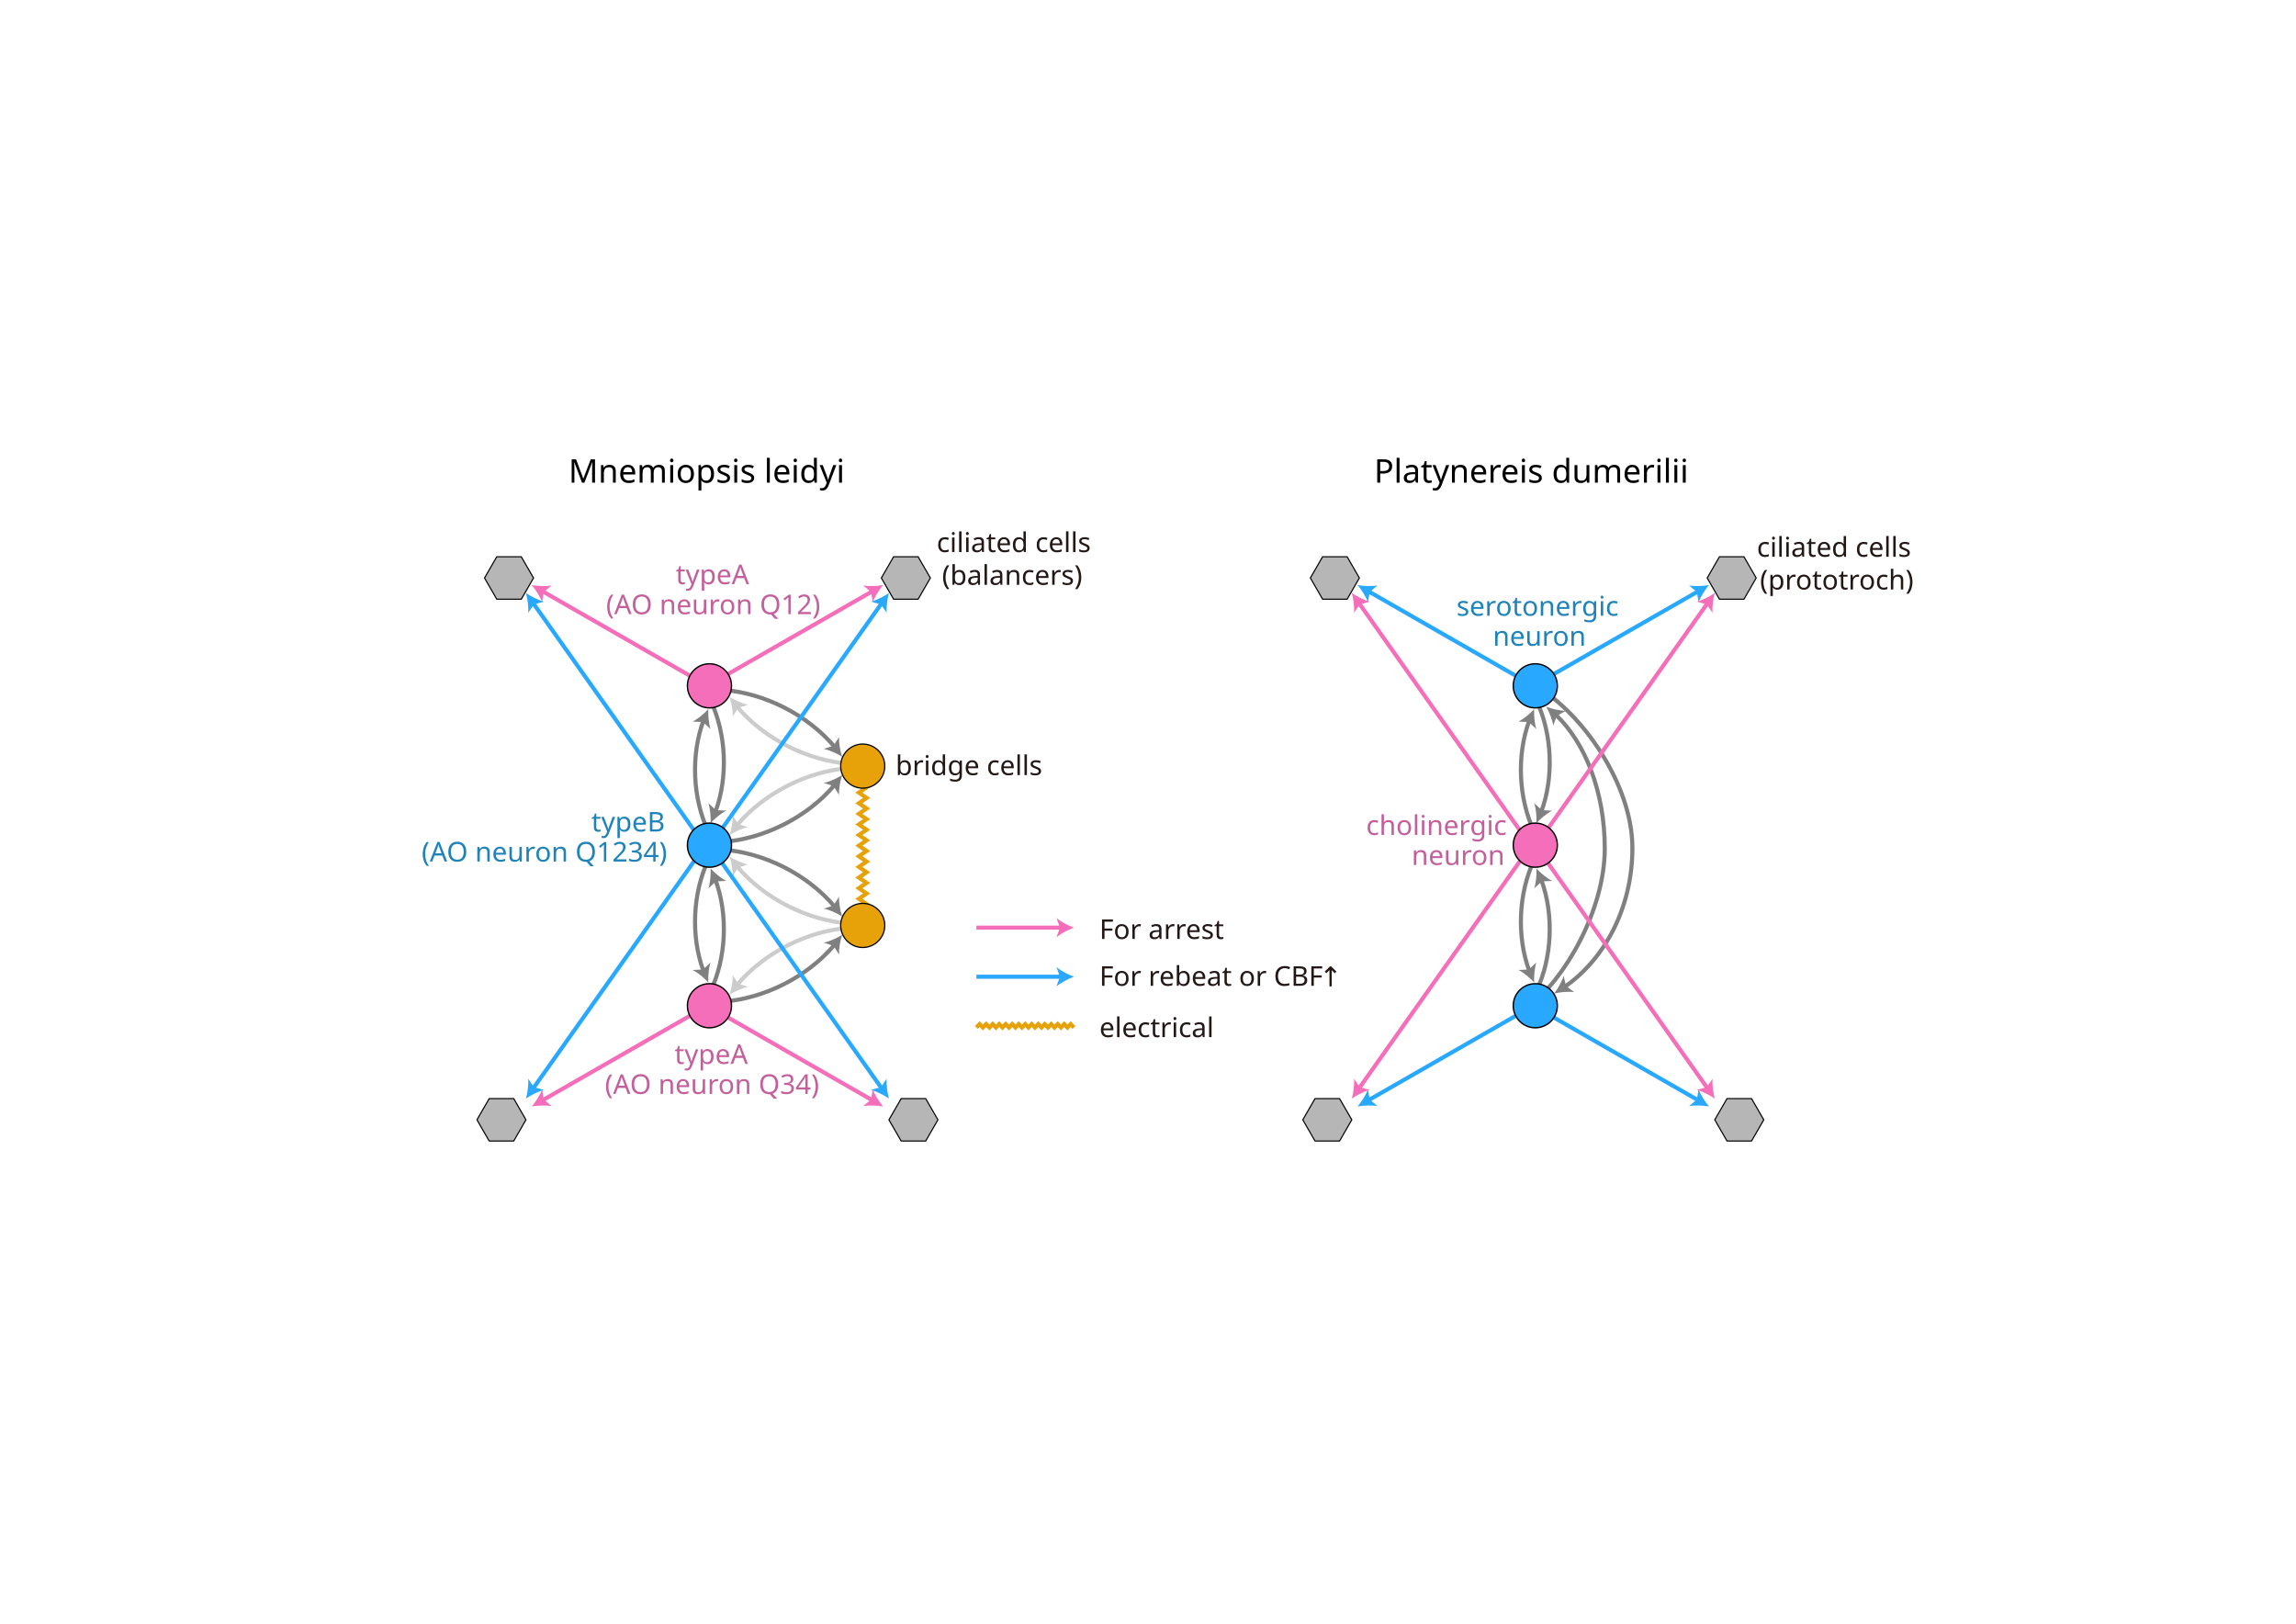
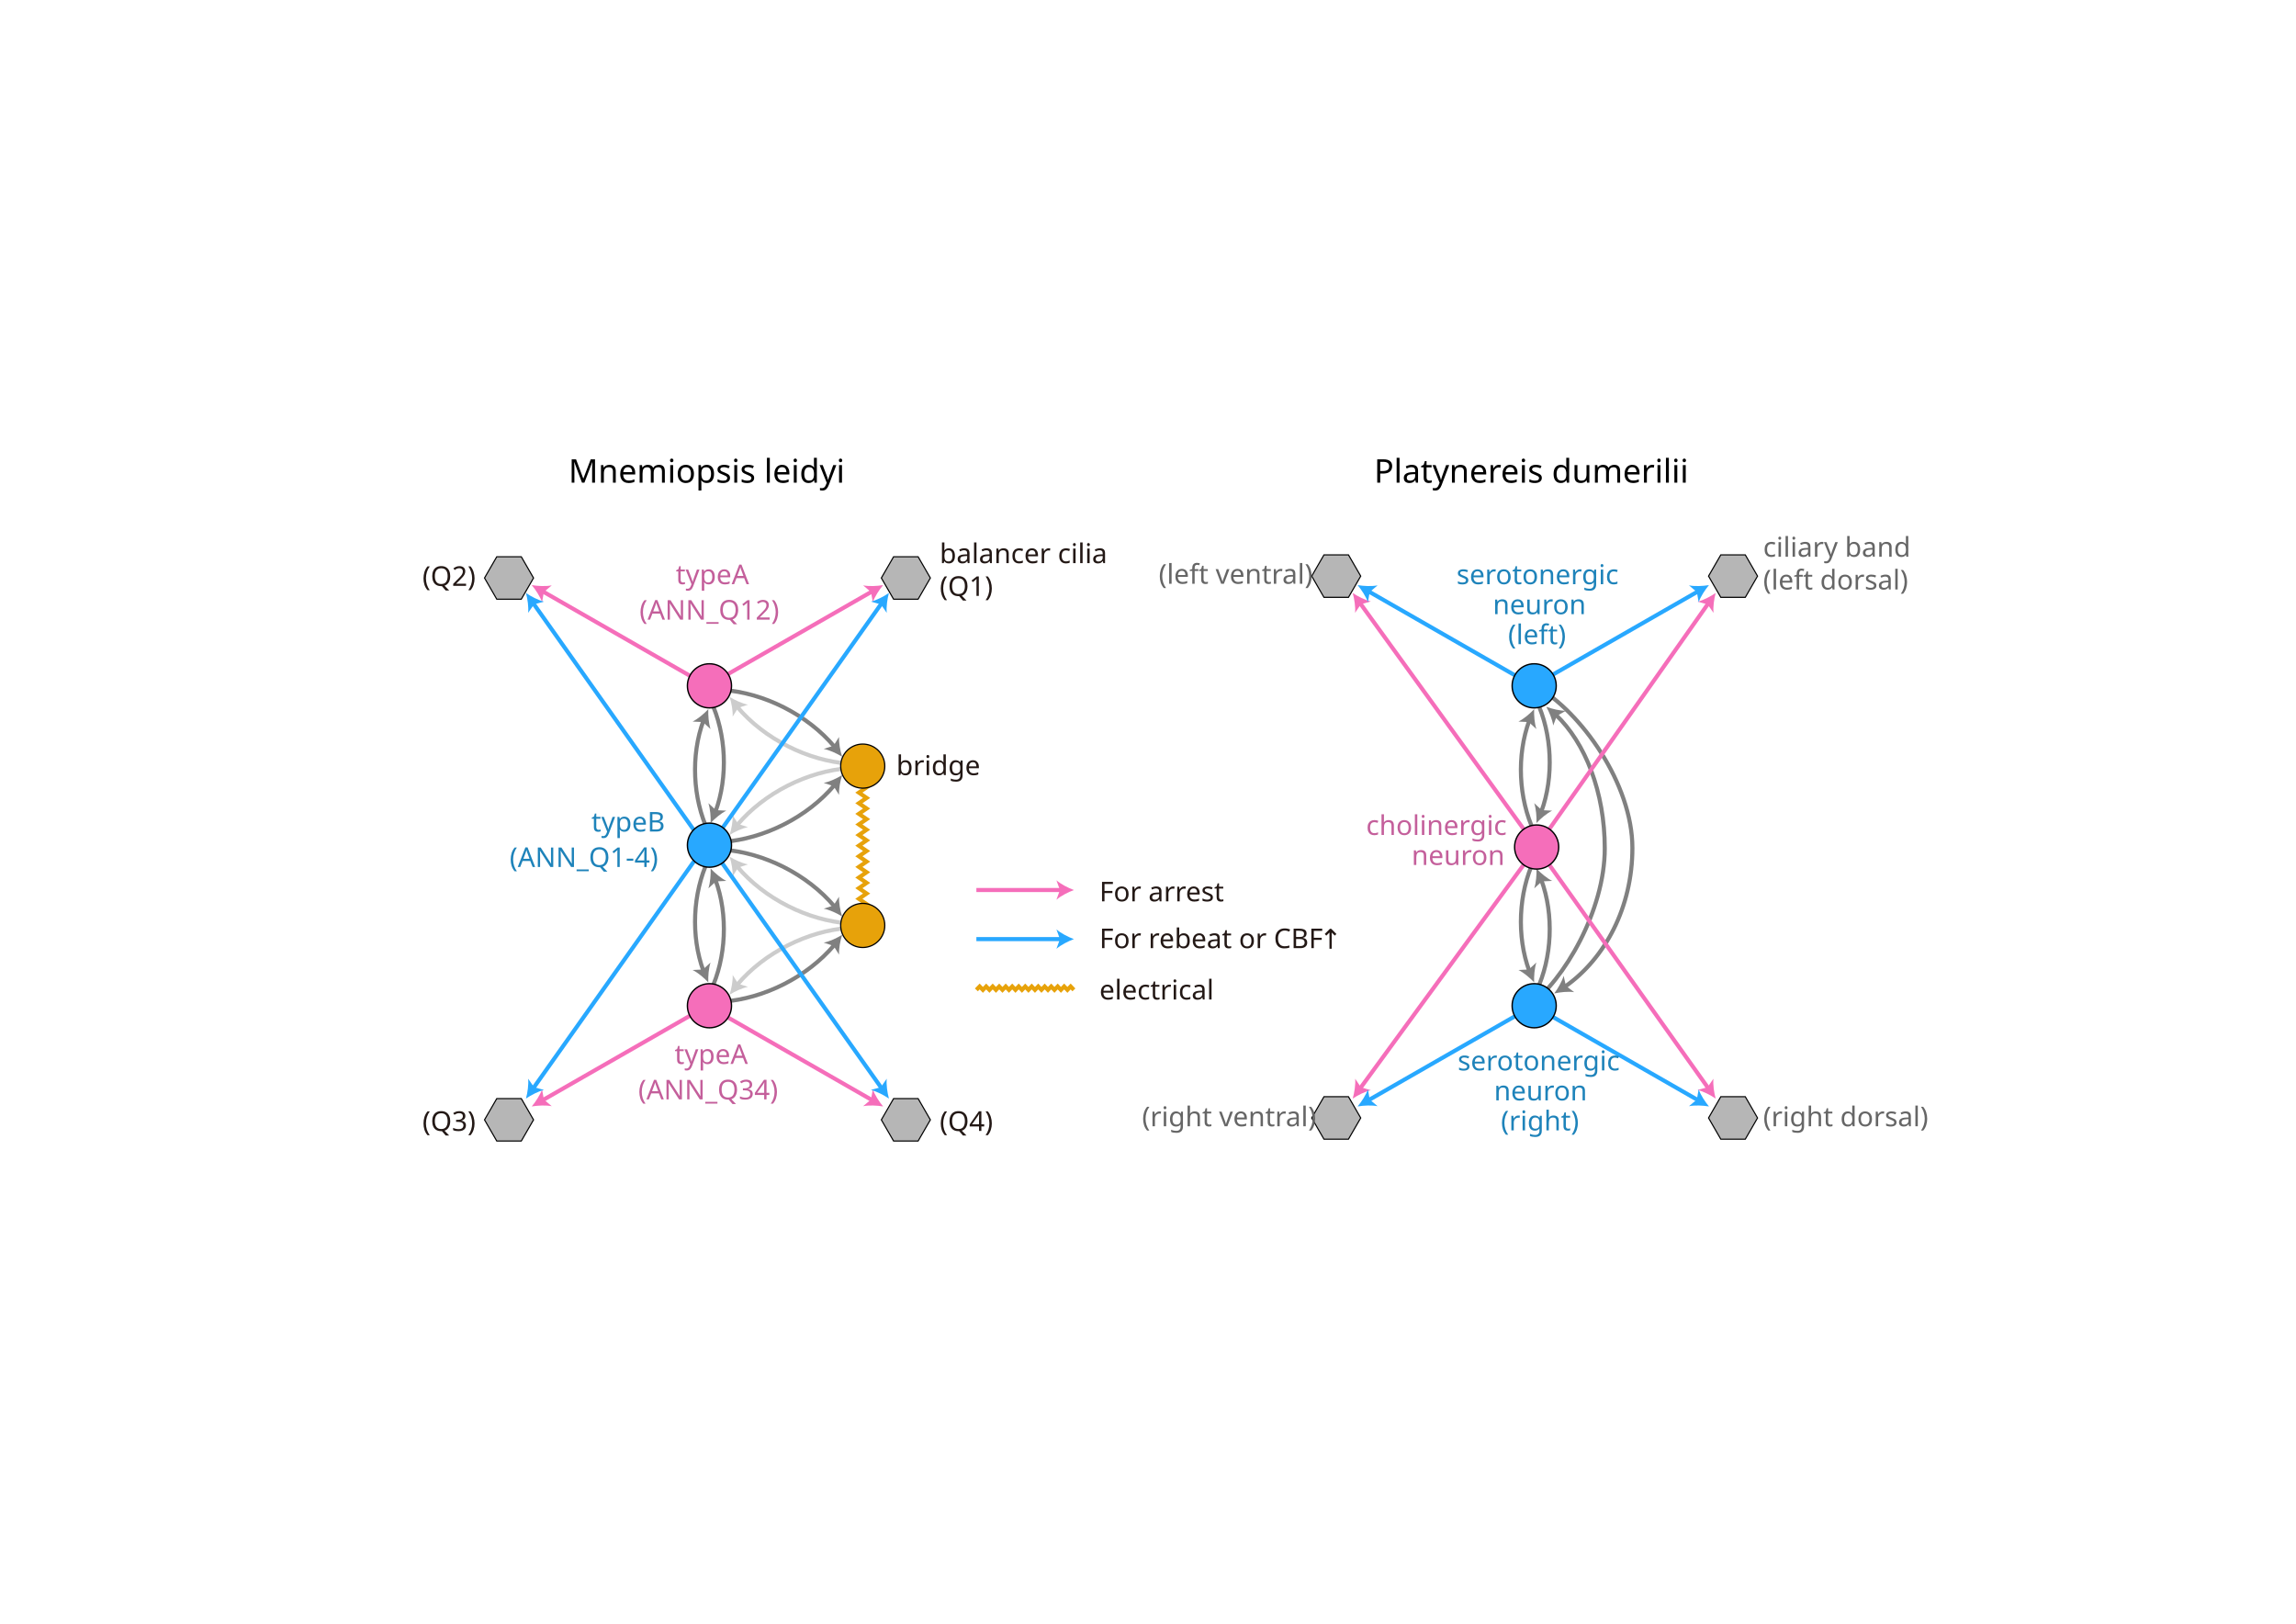
<svg xmlns="http://www.w3.org/2000/svg" version="1.1" id="レイヤー_1" x="0px" y="0px" width="841.89px" height="595.28px" viewBox="0 0 841.89 595.28" enable-background="new 0 0 841.89 595.28" xml:space="preserve">
  <g>
    <g>
      <g>
        <path fill="none" stroke="#808080" stroke-width="1.5" stroke-miterlimit="10" d="M562.505,304.852     c-5.689-12.114-6.461-27.858-1.748-40.693" />
        <g>
          <path fill="#808080" d="M562.532,259.994c-0.091,2.27,0.137,5.228,0.825,7.289l-2.796-2.563l-3.788-0.182      C558.723,263.576,560.983,261.656,562.532,259.994z" />
        </g>
      </g>
    </g>
    <g>
      <g>
        <path fill="none" stroke="#808080" stroke-width="1.5" stroke-miterlimit="10" d="M562.505,315.301     c-5.689,12.114-6.461,27.858-1.748,40.693" />
        <g>
          <path fill="#808080" d="M562.532,360.158c-1.549-1.662-3.811-3.582-5.76-4.544l3.789-0.182l2.795-2.563      C562.669,354.931,562.441,357.889,562.532,360.158z" />
        </g>
      </g>
    </g>
    <g>
      <g>
        <path fill="none" stroke="#808080" stroke-width="1.5" stroke-miterlimit="10" d="M570.45,262.021     c10.8,10.207,17.983,28.354,17.983,49.035c0,22.824-14.99,48.273-27.688,57.66" />
        <g>
          <path fill="#808080" d="M566.985,259.113c1.102,1.986,2.229,4.73,2.543,6.881l1.343-3.547l3.302-1.866      C572,260.598,569.116,259.9,566.985,259.113z" />
        </g>
      </g>
    </g>
    <g>
      <g>
        <path fill="none" stroke="#808080" stroke-width="1.5" stroke-miterlimit="10" d="M573.722,361.802     c14.882-10.359,24.841-29.277,24.841-50.894c0-23.422-18.632-49.838-35.604-59.473" />
        <g>
          <path fill="#808080" d="M569.893,364.215c2.219-0.49,5.17-0.788,7.32-0.476l-3.017-2.299l-0.848-3.696      C572.745,359.832,571.255,362.397,569.893,364.215z" />
        </g>
      </g>
    </g>
    <g>
      <g>
        <path fill="none" stroke="#808080" stroke-width="1.5" stroke-miterlimit="10" d="M563.413,256.885     c5.691,12.114,6.462,27.859,1.748,40.695" />
        <g>
          <path fill="#808080" d="M563.386,301.744c0.091-2.27-0.137-5.228-0.825-7.289l2.796,2.563l3.788,0.182      C567.196,298.162,564.935,300.082,563.386,301.744z" />
        </g>
      </g>
    </g>
    <g>
      <g>
        <path fill="none" stroke="#808080" stroke-width="1.5" stroke-miterlimit="10" d="M563.413,363.268     c5.691-12.116,6.462-27.86,1.749-40.695" />
        <g>
          <path fill="#808080" d="M563.386,318.408c1.549,1.661,3.811,3.581,5.76,4.544l-3.789,0.182l-2.794,2.563      C563.25,323.636,563.477,320.678,563.386,318.408z" />
        </g>
      </g>
    </g>
  </g>
  <g>
    <g opacity="0.4">
      <g>
        <g>
          <path fill="none" stroke="#808080" stroke-width="1.5" stroke-miterlimit="10" d="M311.348,279.982      c-15.122-1.059-31.128-9.068-41.079-20.905" />
          <g>
            <path fill="#808080" d="M267.519,255.482c1.933,1.194,4.621,2.449,6.754,2.863l-3.606,1.175l-2.02,3.21       C268.767,260.561,268.205,257.647,267.519,255.482z" />
          </g>
        </g>
      </g>
      <g>
        <g>
          <path fill="none" stroke="#808080" stroke-width="1.5" stroke-miterlimit="10" d="M311.348,281.605      c-15.122,1.06-31.128,9.07-41.079,20.907" />
          <g>
            <path fill="#808080" d="M267.519,306.107c0.686-2.166,1.248-5.079,1.128-7.249l2.02,3.211l3.606,1.175       C272.139,303.658,269.451,304.913,267.519,306.107z" />
          </g>
        </g>
      </g>
      <g>
        <g>
          <path fill="none" stroke="#808080" stroke-width="1.5" stroke-miterlimit="10" d="M311.348,340.168      c-15.122,1.06-31.128,9.07-41.079,20.907" />
          <g>
            <path fill="#808080" d="M267.519,364.67c0.686-2.166,1.248-5.079,1.128-7.249l2.02,3.211l3.606,1.175       C272.139,362.221,269.451,363.476,267.519,364.67z" />
          </g>
        </g>
      </g>
      <g>
        <g>
          <path fill="none" stroke="#808080" stroke-width="1.5" stroke-miterlimit="10" d="M311.348,338.547      c-15.122-1.06-31.128-9.07-41.079-20.907" />
          <g>
            <path fill="#808080" d="M267.519,314.045c1.933,1.194,4.621,2.449,6.754,2.863l-3.606,1.175l-2.02,3.21       C268.767,319.123,268.205,316.21,267.519,314.045z" />
          </g>
        </g>
      </g>
    </g>
    <g>
      <g>
        <path fill="none" stroke="#808080" stroke-width="1.5" stroke-miterlimit="10" d="M264.961,252.926     c15.121,1.06,31.128,9.07,41.078,20.907" />
        <g>
          <path fill="#808080" d="M308.789,277.428c-1.933-1.194-4.621-2.449-6.754-2.863l3.606-1.175l2.02-3.21      C307.542,272.35,308.103,275.263,308.789,277.428z" />
        </g>
      </g>
    </g>
    <g>
      <g>
        <path fill="none" stroke="#808080" stroke-width="1.5" stroke-miterlimit="10" d="M264.961,367.227     c15.121-1.06,31.128-9.07,41.078-20.907" />
        <g>
          <path fill="#808080" d="M308.789,342.725c-0.686,2.166-1.247,5.079-1.128,7.249l-2.02-3.211l-3.606-1.175      C304.169,345.174,306.857,343.919,308.789,342.725z" />
        </g>
      </g>
    </g>
    <g>
      <g>
        <path fill="none" stroke="#808080" stroke-width="1.5" stroke-miterlimit="10" d="M260.596,256.885     c5.691,12.114,6.462,27.859,1.749,40.695" />
        <g>
          <path fill="#808080" d="M260.568,301.744c0.09-2.27-0.137-5.228-0.825-7.289l2.795,2.563l3.788,0.182      C264.378,298.162,262.117,300.082,260.568,301.744z" />
        </g>
      </g>
    </g>
    <g>
      <g>
        <path fill="none" stroke="#808080" stroke-width="1.5" stroke-miterlimit="10" d="M260.596,363.268     c5.691-12.116,6.462-27.86,1.749-40.695" />
        <g>
          <path fill="#808080" d="M260.568,318.408c1.549,1.661,3.811,3.581,5.76,4.544l-3.789,0.182l-2.795,2.563      C260.432,323.636,260.66,320.678,260.568,318.408z" />
        </g>
      </g>
    </g>
    <g>
      <g>
        <path fill="none" stroke="#808080" stroke-width="1.5" stroke-miterlimit="10" d="M264.961,308.662     c15.121-1.059,31.128-9.068,41.078-20.905" />
        <g>
          <path fill="#808080" d="M308.789,284.162c-0.686,2.166-1.247,5.079-1.128,7.249l-2.02-3.211l-3.606-1.175      C304.169,286.611,306.857,285.356,308.789,284.162z" />
        </g>
      </g>
    </g>
    <g>
      <g>
        <path fill="none" stroke="#808080" stroke-width="1.5" stroke-miterlimit="10" d="M264.961,311.488     c15.121,1.06,31.128,9.07,41.078,20.907" />
        <g>
          <path fill="#808080" d="M308.789,335.99c-1.933-1.194-4.621-2.449-6.754-2.863l3.606-1.175l2.02-3.21      C307.542,330.912,308.103,333.825,308.789,335.99z" />
        </g>
      </g>
    </g>
    <g>
      <g>
        <path fill="none" stroke="#808080" stroke-width="1.5" stroke-miterlimit="10" d="M259.688,304.852     c-5.69-12.114-6.46-27.858-1.749-40.693" />
        <g>
          <path fill="#808080" d="M259.715,259.994c-0.09,2.27,0.137,5.228,0.825,7.289l-2.795-2.563l-3.788-0.182      C255.905,263.576,258.167,261.656,259.715,259.994z" />
        </g>
      </g>
    </g>
    <g>
      <g>
        <path fill="none" stroke="#808080" stroke-width="1.5" stroke-miterlimit="10" d="M259.688,315.301     c-5.69,12.114-6.46,27.858-1.749,40.693" />
        <g>
          <path fill="#808080" d="M259.715,360.158c-1.549-1.662-3.811-3.582-5.759-4.544l3.789-0.182l2.795-2.563      C259.851,354.931,259.624,357.889,259.715,360.158z" />
        </g>
      </g>
    </g>
  </g>
  <g>
    <g>
      <g>
-         <line fill="none" stroke="#F56EBA" stroke-width="1.5" stroke-miterlimit="10" x1="562.96" y1="310.303" x2="626.146" y2="221.088" />
-         <g>
-           <path fill="#F56EBA" d="M628.763,217.394c-0.586,2.194-1.013,5.131-0.794,7.293l-2.165-3.114l-3.656-1.008      C624.26,220.053,626.888,218.676,628.763,217.394z" />
-         </g>
-       </g>
-     </g>
-     <g>
-       <g>
-         <line fill="none" stroke="#F56EBA" stroke-width="1.5" stroke-miterlimit="10" x1="562.96" y1="309.852" x2="626.146" y2="399.064" />
-         <g>
-           <path fill="#F56EBA" d="M628.763,402.758c-1.876-1.281-4.504-2.658-6.616-3.17l3.656-1.01l2.165-3.113      C627.749,397.627,628.176,400.563,628.763,402.758z" />
-         </g>
-       </g>
-     </g>
-     <g>
-       <g>
-         <line fill="none" stroke="#F56EBA" stroke-width="1.5" stroke-miterlimit="10" x1="561.479" y1="310.303" x2="498.293" y2="221.088" />
-         <g>
-           <path fill="#F56EBA" d="M495.677,217.394c1.876,1.281,4.504,2.659,6.616,3.17l-3.657,1.009l-2.164,3.113      C496.69,222.523,496.264,219.588,495.677,217.394z" />
-         </g>
-       </g>
-     </g>
-     <g>
-       <g>
-         <line fill="none" stroke="#F56EBA" stroke-width="1.5" stroke-miterlimit="10" x1="561.479" y1="309.852" x2="498.293" y2="399.064" />
-         <g>
-           <path fill="#F56EBA" d="M495.677,402.758c0.586-2.195,1.013-5.131,0.794-7.293l2.166,3.113l3.655,1.01      C500.18,400.098,497.552,401.475,495.677,402.758z" />
+         <line fill="none" stroke="#F56EBA" stroke-width="1.5" stroke-miterlimit="10" x1="563.452" y1="310.534" x2="626.483" y2="221.093" />
+         <g>
+           <path fill="#F56EBA" d="M629.091,217.394c-0.581,2.196-1.001,5.133-0.777,7.295l-2.172-3.109l-3.658-1      C624.594,220.063,627.219,218.68,629.091,217.394z" />
+         </g>
+       </g>
+     </g>
+     <g>
+       <g>
+         <line fill="none" stroke="#F56EBA" stroke-width="1.5" stroke-miterlimit="10" x1="563.452" y1="310.534" x2="626.466" y2="399.07" />
+         <g>
+           <path fill="#F56EBA" d="M629.091,402.758c-1.879-1.277-4.51-2.648-6.623-3.154l3.654-1.018l2.157-3.119      C628.065,397.63,628.499,400.564,629.091,402.758z" />
+         </g>
+       </g>
+     </g>
+     <g>
+       <g>
+         <line fill="none" stroke="#F56EBA" stroke-width="1.5" stroke-miterlimit="10" x1="563.452" y1="310.534" x2="498.66" y2="221.06" />
+         <g>
+           <path fill="#F56EBA" d="M496.005,217.394c1.89,1.262,4.531,2.611,6.648,3.1l-3.646,1.047l-2.132,3.137      C497.072,222.513,496.614,219.582,496.005,217.394z" />
+         </g>
+       </g>
+     </g>
+     <g>
+       <g>
+         <line fill="none" stroke="#F56EBA" stroke-width="1.5" stroke-miterlimit="10" x1="563.452" y1="310.534" x2="498.677" y2="399.104" />
+         <g>
+           <path fill="#F56EBA" d="M496.005,402.758c0.619-2.186,1.091-5.114,0.905-7.28l2.117,3.147l3.641,1.063      C500.548,400.168,497.899,401.505,496.005,402.758z" />
        </g>
      </g>
    </g>
  </g>
  <g>
    <g>
      <g>
        <line fill="none" stroke="#F56EBA" stroke-width="1.5" stroke-miterlimit="10" x1="259.402" y1="251.436" x2="319.897" y2="216.758" />
        <g>
          <path fill="#F56EBA" d="M323.824,214.507c-1.455,1.745-3.077,4.229-3.788,6.282l-0.655-3.736l-2.893-2.451      C318.621,215.025,321.584,214.881,323.824,214.507z" />
        </g>
      </g>
    </g>
    <g>
      <g>
        <line fill="none" stroke="#F56EBA" stroke-width="1.5" stroke-miterlimit="10" x1="259.402" y1="368.717" x2="319.897" y2="403.393" />
        <g>
          <path fill="#F56EBA" d="M323.824,405.645c-2.241-0.375-5.204-0.518-7.335-0.094l2.893-2.453l0.654-3.736      C320.747,401.416,322.369,403.9,323.824,405.645z" />
        </g>
      </g>
    </g>
    <g>
      <g>
        <line fill="none" stroke="#F56EBA" stroke-width="1.5" stroke-miterlimit="10" x1="259.402" y1="251.436" x2="198.907" y2="216.758" />
        <g>
          <path fill="#F56EBA" d="M194.98,214.507c2.241,0.374,5.204,0.519,7.335,0.093l-2.893,2.453l-0.654,3.736      C198.058,218.734,196.436,216.251,194.98,214.507z" />
        </g>
      </g>
    </g>
    <g>
      <g>
        <line fill="none" stroke="#F56EBA" stroke-width="1.5" stroke-miterlimit="10" x1="259.402" y1="368.717" x2="198.907" y2="403.393" />
        <g>
          <path fill="#F56EBA" d="M194.98,405.645c1.455-1.746,3.077-4.229,3.788-6.283l0.655,3.736l2.893,2.453      C200.184,405.125,197.221,405.27,194.98,405.645z" />
        </g>
      </g>
    </g>
  </g>
  <g>
    <g>
      <g>
        <line fill="none" stroke="#28A8FF" stroke-width="1.5" stroke-miterlimit="10" x1="562.22" y1="251.436" x2="622.715" y2="216.758" />
        <g>
          <path fill="#28A8FF" d="M626.642,214.507c-1.455,1.745-3.077,4.229-3.788,6.282l-0.654-3.736l-2.893-2.451      C621.438,215.025,624.401,214.881,626.642,214.507z" />
        </g>
      </g>
    </g>
    <g>
      <g>
        <line fill="none" stroke="#28A8FF" stroke-width="1.5" stroke-miterlimit="10" x1="562.22" y1="368.717" x2="622.715" y2="403.393" />
        <g>
          <path fill="#28A8FF" d="M626.642,405.645c-2.241-0.375-5.204-0.518-7.335-0.094l2.893-2.453l0.654-3.736      C623.564,401.416,625.187,403.9,626.642,405.645z" />
        </g>
      </g>
    </g>
    <g>
      <g>
        <line fill="none" stroke="#28A8FF" stroke-width="1.5" stroke-miterlimit="10" x1="562.22" y1="251.436" x2="501.725" y2="216.758" />
        <g>
          <path fill="#28A8FF" d="M497.798,214.507c2.241,0.374,5.204,0.519,7.335,0.093l-2.893,2.453l-0.654,3.736      C500.875,218.734,499.253,216.251,497.798,214.507z" />
        </g>
      </g>
    </g>
    <g>
      <g>
        <line fill="none" stroke="#28A8FF" stroke-width="1.5" stroke-miterlimit="10" x1="562.22" y1="368.717" x2="501.725" y2="403.393" />
        <g>
          <path fill="#28A8FF" d="M497.798,405.645c1.455-1.746,3.077-4.229,3.788-6.283l0.654,3.736l2.893,2.453      C503.002,405.125,500.038,405.27,497.798,405.645z" />
        </g>
      </g>
    </g>
  </g>
  <g>
    <g>
      <g>
        <line fill="none" stroke="#28A8FF" stroke-width="1.5" stroke-miterlimit="10" x1="260.143" y1="310.303" x2="323.329" y2="221.088" />
        <g>
          <path fill="#28A8FF" d="M325.945,217.394c-0.586,2.194-1.013,5.131-0.794,7.293l-2.165-3.114l-3.656-1.008      C321.442,220.053,324.07,218.676,325.945,217.394z" />
        </g>
      </g>
    </g>
    <g>
      <g>
        <line fill="none" stroke="#28A8FF" stroke-width="1.5" stroke-miterlimit="10" x1="260.143" y1="309.852" x2="323.329" y2="399.064" />
        <g>
          <path fill="#28A8FF" d="M325.945,402.758c-1.876-1.281-4.504-2.658-6.616-3.17l3.656-1.01l2.165-3.113      C324.932,397.627,325.358,400.563,325.945,402.758z" />
        </g>
      </g>
    </g>
    <g>
      <g>
        <line fill="none" stroke="#28A8FF" stroke-width="1.5" stroke-miterlimit="10" x1="258.662" y1="310.303" x2="195.476" y2="221.088" />
        <g>
          <path fill="#28A8FF" d="M192.859,217.394c1.876,1.281,4.503,2.659,6.616,3.17l-3.656,1.009l-2.165,3.113      C193.873,222.523,193.446,219.588,192.859,217.394z" />
        </g>
      </g>
    </g>
    <g>
      <g>
        <line fill="none" stroke="#28A8FF" stroke-width="1.5" stroke-miterlimit="10" x1="258.662" y1="309.852" x2="195.476" y2="399.064" />
        <g>
          <path fill="#28A8FF" d="M192.859,402.758c0.586-2.195,1.013-5.131,0.794-7.293l2.165,3.113l3.656,1.01      C197.362,400.098,194.735,401.475,192.859,402.758z" />
        </g>
      </g>
    </g>
  </g>
  <text transform="matrix(1 0 0 1 208.4619 176.959)" font-family="'Arial-BoldItalicMT'" font-size="12">Mnemiopsis leidyi</text>
  <text transform="matrix(1 0 0 1 503.8418 176.959)" font-family="'Arial-BoldItalicMT'" font-size="12">Platynereis dumerilii</text>
-   <polygon fill="#B6B6B6" stroke="#000000" stroke-width="0.409" stroke-miterlimit="10" points="630.479,219.677 625.985,211.895   630.479,204.111 639.467,204.111 643.96,211.895 639.467,219.677 " />
-   <polygon fill="#B6B6B6" stroke="#000000" stroke-width="0.409" stroke-miterlimit="10" points="633.257,418.322 628.763,410.541   633.257,402.758 642.243,402.758 646.737,410.541 642.243,418.322 " />
-   <polygon fill="#B6B6B6" stroke="#000000" stroke-width="0.409" stroke-miterlimit="10" points="493.96,219.677 498.453,211.895   493.96,204.111 484.973,204.111 480.479,211.895 484.973,219.677 " />
-   <polygon fill="#B6B6B6" stroke="#000000" stroke-width="0.409" stroke-miterlimit="10" points="491.184,418.322 495.677,410.541   491.184,402.758 482.195,402.758 477.702,410.541 482.195,418.322 " />
-   <circle fill="#28A8FF" stroke="#000000" stroke-width="0.5" stroke-miterlimit="10" cx="562.959" cy="251.436" r="8.085" />
-   <circle fill="#F56EBA" stroke="#000000" stroke-width="0.5" stroke-miterlimit="10" cx="562.959" cy="309.85" r="8.085" />
-   <circle fill="#28A8FF" stroke="#000000" stroke-width="0.5" stroke-miterlimit="10" cx="562.959" cy="368.717" r="8.085" />
-   <text transform="matrix(1 0 0 1 644.2031 204.1113)">
-     <tspan x="0" y="0" fill="#231815" font-family="'ArialMT'" font-size="10">ciliated cells</tspan>
-     <tspan x="1.113" y="12" fill="#231815" font-family="'ArialMT'" font-size="10">(prototroch)</tspan>
-   </text>
-   <text transform="matrix(1 0 0 1 534.0566 225.7476)">
+   <circle fill="#28A8FF" stroke="#000000" stroke-width="0.5" stroke-miterlimit="10" cx="562.548" cy="251.436" r="8.085" />
+   <g>
+     <polygon fill="#B6B6B6" stroke="#000000" stroke-width="0.409" stroke-miterlimit="10" points="630.973,218.994 626.479,211.211    630.973,203.428 639.96,203.428 644.453,211.211 639.96,218.994  " />
+     <polygon fill="#B6B6B6" stroke="#000000" stroke-width="0.409" stroke-miterlimit="10" points="630.973,417.639 626.479,409.857    630.973,402.074 639.959,402.074 644.453,409.857 639.959,417.639  " />
+     <polygon fill="#B6B6B6" stroke="#000000" stroke-width="0.409" stroke-miterlimit="10" points="494.453,218.994 498.946,211.211    494.453,203.428 485.466,203.428 480.972,211.211 485.466,218.994  " />
+     <polygon fill="#B6B6B6" stroke="#000000" stroke-width="0.409" stroke-miterlimit="10" points="494.453,417.639 498.946,409.857    494.453,402.074 485.465,402.074 480.972,409.857 485.465,417.639  " />
+   </g>
+   <circle fill="#F56EBA" stroke="#000000" stroke-width="0.5" stroke-miterlimit="10" cx="563.452" cy="310.533" r="8.085" />
+   <circle fill="#28A8FF" stroke="#000000" stroke-width="0.5" stroke-miterlimit="10" cx="562.548" cy="368.717" r="8.085" />
+   <text transform="matrix(1 0 0 1 646.501 204.1113)">
+     <tspan x="0" y="0" fill="#666666" font-family="'ArialMT'" font-size="10">ciliary band</tspan>
+     <tspan x="0" y="12" fill="#666666" font-family="'ArialMT'" font-size="10">(left dorsal)</tspan>
+   </text>
+   <text transform="matrix(1 0 0 1 534.0566 214.166)">
    <tspan x="0" y="0" fill="#1E83BA" font-family="'ArialMT'" font-size="10">serotonergic </tspan>
    <tspan x="13.334" y="11" fill="#1E83BA" font-family="'ArialMT'" font-size="10">neuron</tspan>
+     <tspan x="18.903" y="22" fill="#1E83BA" font-family="'ArialMT'" font-size="10">(left)</tspan>
  </text>
  <text transform="matrix(1 0 0 1 500.9248 306.1074)">
    <tspan x="0" y="0" fill="#C45F9B" font-family="'ArialMT'" font-size="10">cholinergic</tspan>
    <tspan x="16.665" y="11" fill="#C45F9B" font-family="'ArialMT'" font-size="10">neuron</tspan>
  </text>
  <g>
    <polyline fill="none" stroke="#E7A20A" stroke-width="1.5" stroke-miterlimit="10" points="317.762,280.867 314.927,282.814    317.762,284.76 314.927,286.705 317.762,288.645 314.927,290.586 317.762,292.527 314.927,294.473 317.762,296.42 314.927,298.364    317.762,300.307 314.927,302.252 317.762,304.198 314.927,306.145 317.762,308.09 314.927,310.037 317.762,311.986    314.927,313.932 317.762,315.881 314.927,317.828 317.762,319.777 314.927,321.727 317.762,323.676 314.927,325.625    317.762,327.57 314.927,329.52 317.762,331.471 314.927,333.422 317.762,335.373 314.927,337.328 317.762,339.283  " />
  </g>
  <polygon fill="#B6B6B6" stroke="#000000" stroke-width="0.409" stroke-miterlimit="10" points="327.662,219.677 323.168,211.895   327.662,204.111 336.649,204.111 341.143,211.895 336.649,219.677 " />
-   <polygon fill="#B6B6B6" stroke="#000000" stroke-width="0.409" stroke-miterlimit="10" points="330.439,418.322 325.945,410.541   330.439,402.758 339.426,402.758 343.92,410.541 339.426,418.322 " />
+   <polygon fill="#B6B6B6" stroke="#000000" stroke-width="0.409" stroke-miterlimit="10" points="327.662,418.322 323.168,410.541   327.662,402.758 336.649,402.758 341.143,410.541 336.649,418.322 " />
  <polygon fill="#B6B6B6" stroke="#000000" stroke-width="0.409" stroke-miterlimit="10" points="191.143,219.677 195.636,211.895   191.143,204.111 182.155,204.111 177.662,211.895 182.155,219.677 " />
-   <polygon fill="#B6B6B6" stroke="#000000" stroke-width="0.409" stroke-miterlimit="10" points="188.366,418.322 192.859,410.541   188.366,402.758 179.378,402.758 174.885,410.541 179.378,418.322 " />
+   <polygon fill="#B6B6B6" stroke="#000000" stroke-width="0.409" stroke-miterlimit="10" points="191.143,418.322 195.636,410.541   191.143,402.758 182.155,402.758 177.662,410.541 182.155,418.322 " />
  <circle fill="#E7A20A" stroke="#000000" stroke-width="0.443" stroke-miterlimit="10" cx="316.345" cy="280.869" r="8.085" />
  <circle fill="#E7A20A" stroke="#000000" stroke-width="0.443" stroke-miterlimit="10" cx="316.345" cy="339.283" r="8.085" />
  <circle fill="#F56EBA" stroke="#000000" stroke-width="0.5" stroke-miterlimit="10" cx="260.142" cy="251.436" r="8.085" />
  <circle fill="#28A8FF" stroke="#000000" stroke-width="0.5" stroke-miterlimit="10" cx="260.142" cy="309.85" r="8.085" />
  <circle fill="#F56EBA" stroke="#000000" stroke-width="0.5" stroke-miterlimit="10" cx="260.142" cy="368.717" r="8.085" />
-   <text transform="matrix(1 0 0 1 343.457 202.4014)">
-     <tspan x="0" y="0" fill="#231815" font-family="'ArialMT'" font-size="10">ciliated cells</tspan>
-     <tspan x="1.946" y="12" fill="#231815" font-family="'ArialMT'" font-size="10">(balancers)</tspan>
+   <text transform="matrix(1 0 0 1 344.5547 206.4648)">
+     <tspan x="0" y="0" fill="#231815" font-family="'ArialMT'" font-size="10">balancer cilia</tspan>
+     <tspan x="0" y="12" fill="#231815" font-family="'ArialMT'" font-size="10">(Q1)</tspan>
  </text>
  <g>
    <text transform="matrix(1 0 0 1 247.7827 214.166)">
      <tspan x="0" y="0" fill="#C45F9B" font-family="'ArialMT'" font-size="10">typeA</tspan>
-       <tspan x="-25.566" y="11" fill="#C45F9B" font-family="'ArialMT'" font-size="10">(AO neuron Q12)</tspan>
+       <tspan x="-13.333" y="13" fill="#C45F9B" font-family="'ArialMT'" font-size="10">(ANN_Q12)</tspan>
    </text>
  </g>
  <g>
    <text transform="matrix(1 0 0 1 216.8442 304.8516)">
      <tspan x="0" y="0" fill="#1E83BA" font-family="'ArialMT'" font-size="10">typeB</tspan>
-       <tspan x="-62.256" y="11" fill="#1E83BA" font-family="'ArialMT'" font-size="10">(AO neuron Q1234)</tspan>
+       <tspan x="-29.995" y="13" fill="#1E83BA" font-family="'ArialMT'" font-size="10">(ANN_Q1-4)</tspan>
    </text>
  </g>
-   <text transform="matrix(1 0 0 1 328.3921 284.1621)" fill="#231815" font-family="'ArialMT'" font-size="10">bridge cells</text>
-   <g>
-     <g>
-       <polyline fill="none" stroke="#E7A20A" stroke-width="1.5" stroke-miterlimit="10" points="393.777,376.701 392.585,375.457     391.396,376.701 390.207,375.457 389.019,376.701 387.83,375.457 386.642,376.701 385.45,375.457 384.258,376.701     383.067,375.457 381.878,376.701 380.688,375.457 379.495,376.701 378.304,375.457 377.112,376.701 375.921,375.457     374.728,376.701 373.535,375.457 372.343,376.701 371.154,375.457 369.961,376.701 368.771,375.457 367.579,376.701     366.385,375.457 365.192,376.701 363.998,375.457 362.802,376.701 361.608,375.457 360.412,376.701 359.213,375.457     358.014,376.701   " />
-     </g>
-     <g>
-       <g>
-         <line fill="none" stroke="#28A8FF" stroke-width="1.5" stroke-miterlimit="10" x1="358.014" y1="358.086" x2="389.251" y2="358.086" />
-         <g>
-           <path fill="#28A8FF" d="M393.777,358.086c-2.13,0.789-4.772,2.139-6.41,3.566l1.29-3.566l-1.29-3.566      C389.005,355.947,391.647,357.296,393.777,358.086z" />
-         </g>
-       </g>
-     </g>
-     <g>
-       <g>
-         <line fill="none" stroke="#F56EBA" stroke-width="1.5" stroke-miterlimit="10" x1="358.014" y1="340.092" x2="389.251" y2="340.092" />
-         <g>
-           <path fill="#F56EBA" d="M393.777,340.092c-2.13,0.79-4.772,2.139-6.41,3.566l1.29-3.566l-1.29-3.566      C389.005,337.953,391.647,339.302,393.777,340.092z" />
-         </g>
-       </g>
-     </g>
-     <text transform="matrix(1 0 0 1 403.123 344.2383)" fill="#231815" font-family="'ArialMT'" font-size="10">For arrest</text>
-     <text transform="matrix(1 0 0 1 403.123 361.4033)">
+   <text transform="matrix(1 0 0 1 328.6533 284.1621)" fill="#231815" font-family="'ArialMT'" font-size="10">bridge</text>
+   <g>
+     <g>
+       <polyline fill="none" stroke="#E7A20A" stroke-width="1.5" stroke-miterlimit="10" points="393.777,362.905 392.585,361.661     391.396,362.905 390.207,361.661 389.019,362.905 387.83,361.661 386.642,362.905 385.45,361.661 384.258,362.905     383.067,361.661 381.878,362.905 380.688,361.661 379.495,362.905 378.304,361.661 377.112,362.905 375.921,361.661     374.728,362.905 373.535,361.661 372.343,362.905 371.154,361.661 369.961,362.905 368.771,361.661 367.579,362.905     366.385,361.661 365.192,362.905 363.998,361.661 362.802,362.905 361.608,361.661 360.412,362.905 359.213,361.661     358.014,362.905   " />
+     </g>
+     <g>
+       <g>
+         <line fill="none" stroke="#28A8FF" stroke-width="1.5" stroke-miterlimit="10" x1="358.014" y1="344.29" x2="389.251" y2="344.29" />
+         <g>
+           <path fill="#28A8FF" d="M393.777,344.29c-2.13,0.789-4.772,2.139-6.41,3.566l1.29-3.566l-1.29-3.566      C389.005,342.151,391.647,343.5,393.777,344.29z" />
+         </g>
+       </g>
+     </g>
+     <g>
+       <g>
+         <line fill="none" stroke="#F56EBA" stroke-width="1.5" stroke-miterlimit="10" x1="358.014" y1="326.296" x2="389.251" y2="326.296" />
+         <g>
+           <path fill="#F56EBA" d="M393.777,326.296c-2.13,0.79-4.772,2.139-6.41,3.566l1.29-3.566l-1.29-3.566      C389.005,324.157,391.647,325.506,393.777,326.296z" />
+         </g>
+       </g>
+     </g>
+     <text transform="matrix(1 0 0 1 403.123 330.4424)" fill="#231815" font-family="'ArialMT'" font-size="10">For arrest</text>
+     <text transform="matrix(1 0 0 1 403.123 347.6074)">
      <tspan x="0" y="0" fill="#231815" font-family="'ArialMT'" font-size="10">For rebeat or CBF</tspan>
      <tspan x="80.581" y="0.219" fill="#231815" font-family="'KozGoPro-Regular-90ms-RKSJ-H'" font-size="10">↑</tspan>
    </text>
-     <text transform="matrix(1 0 0 1 403.123 380.2266)" fill="#231815" font-family="'ArialMT'" font-size="10">electrical</text>
+     <text transform="matrix(1 0 0 1 403.123 366.4297)" fill="#231815" font-family="'ArialMT'" font-size="10">electrical</text>
  </g>
  <g>
    <text transform="matrix(1 0 0 1 247.356 390.0527)">
      <tspan x="0" y="0" fill="#C45F9B" font-family="'ArialMT'" font-size="10">typeA</tspan>
-       <tspan x="-25.566" y="11" fill="#C45F9B" font-family="'ArialMT'" font-size="10">(AO neuron Q34)</tspan>
+       <tspan x="-13.333" y="13" fill="#C45F9B" font-family="'ArialMT'" font-size="10">(ANN_Q34)</tspan>
    </text>
  </g>
+   <text transform="matrix(1 0 0 1 534.4824 392.4219)">
+     <tspan x="0" y="0" fill="#1E83BA" font-family="'ArialMT'" font-size="10">serotonergic </tspan>
+     <tspan x="13.334" y="11" fill="#1E83BA" font-family="'ArialMT'" font-size="10">neuron</tspan>
+     <tspan x="15.847" y="22" fill="#1E83BA" font-family="'ArialMT'" font-size="10">(right)</tspan>
+   </text>
+   <text transform="matrix(1 0 0 1 646.501 412.9121)" fill="#666666" font-family="'ArialMT'" font-size="10">(right dorsal)</text>
+   <text transform="matrix(1 0 0 1 424.8652 214.0078)" fill="#666666" font-family="'ArialMT'" font-size="10">(left ventral)</text>
+   <text transform="matrix(1 0 0 1 418.7524 412.9121)" fill="#666666" font-family="'ArialMT'" font-size="10">(right ventral)</text>
+   <text transform="matrix(1 0 0 1 154.8848 214.792)" fill="#231815" font-family="'ArialMT'" font-size="10">(Q2)</text>
+   <text transform="matrix(1 0 0 1 344.5547 414.6035)" fill="#231815" font-family="'ArialMT'" font-size="10">(Q4)</text>
+   <text transform="matrix(1 0 0 1 154.8848 414.6035)" fill="#231815" font-family="'ArialMT'" font-size="10">(Q3)</text>
</svg>
